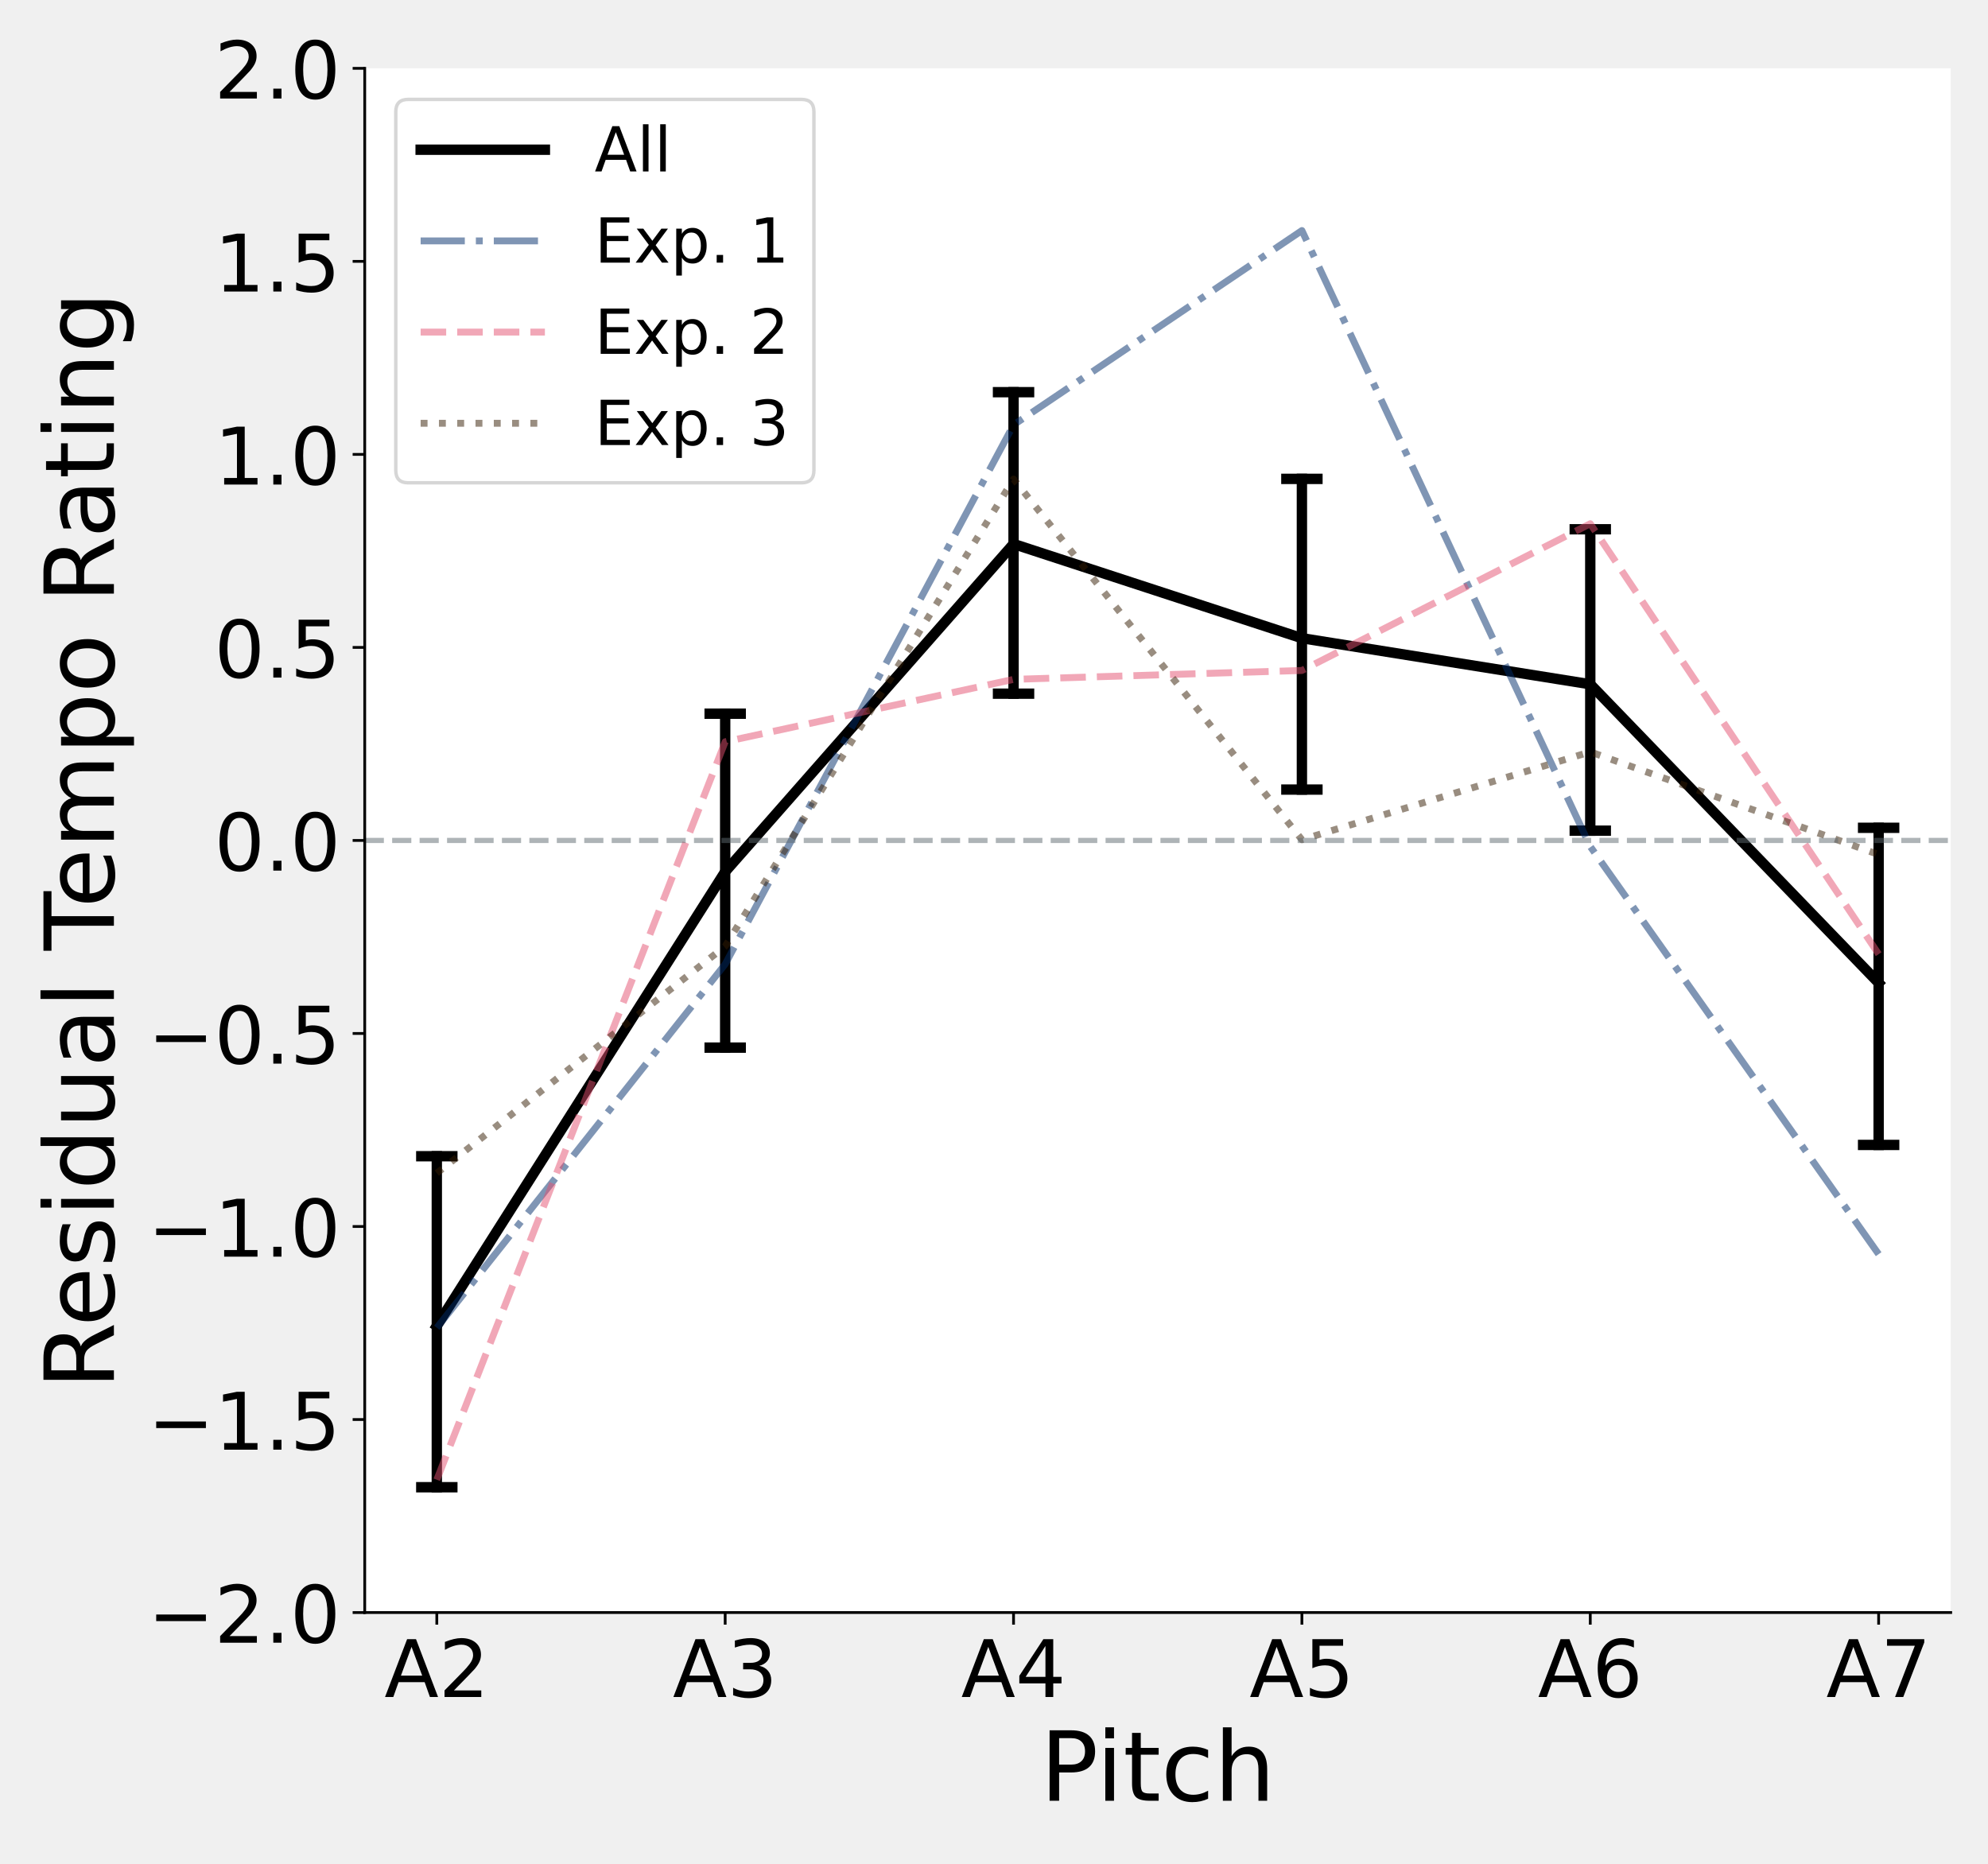
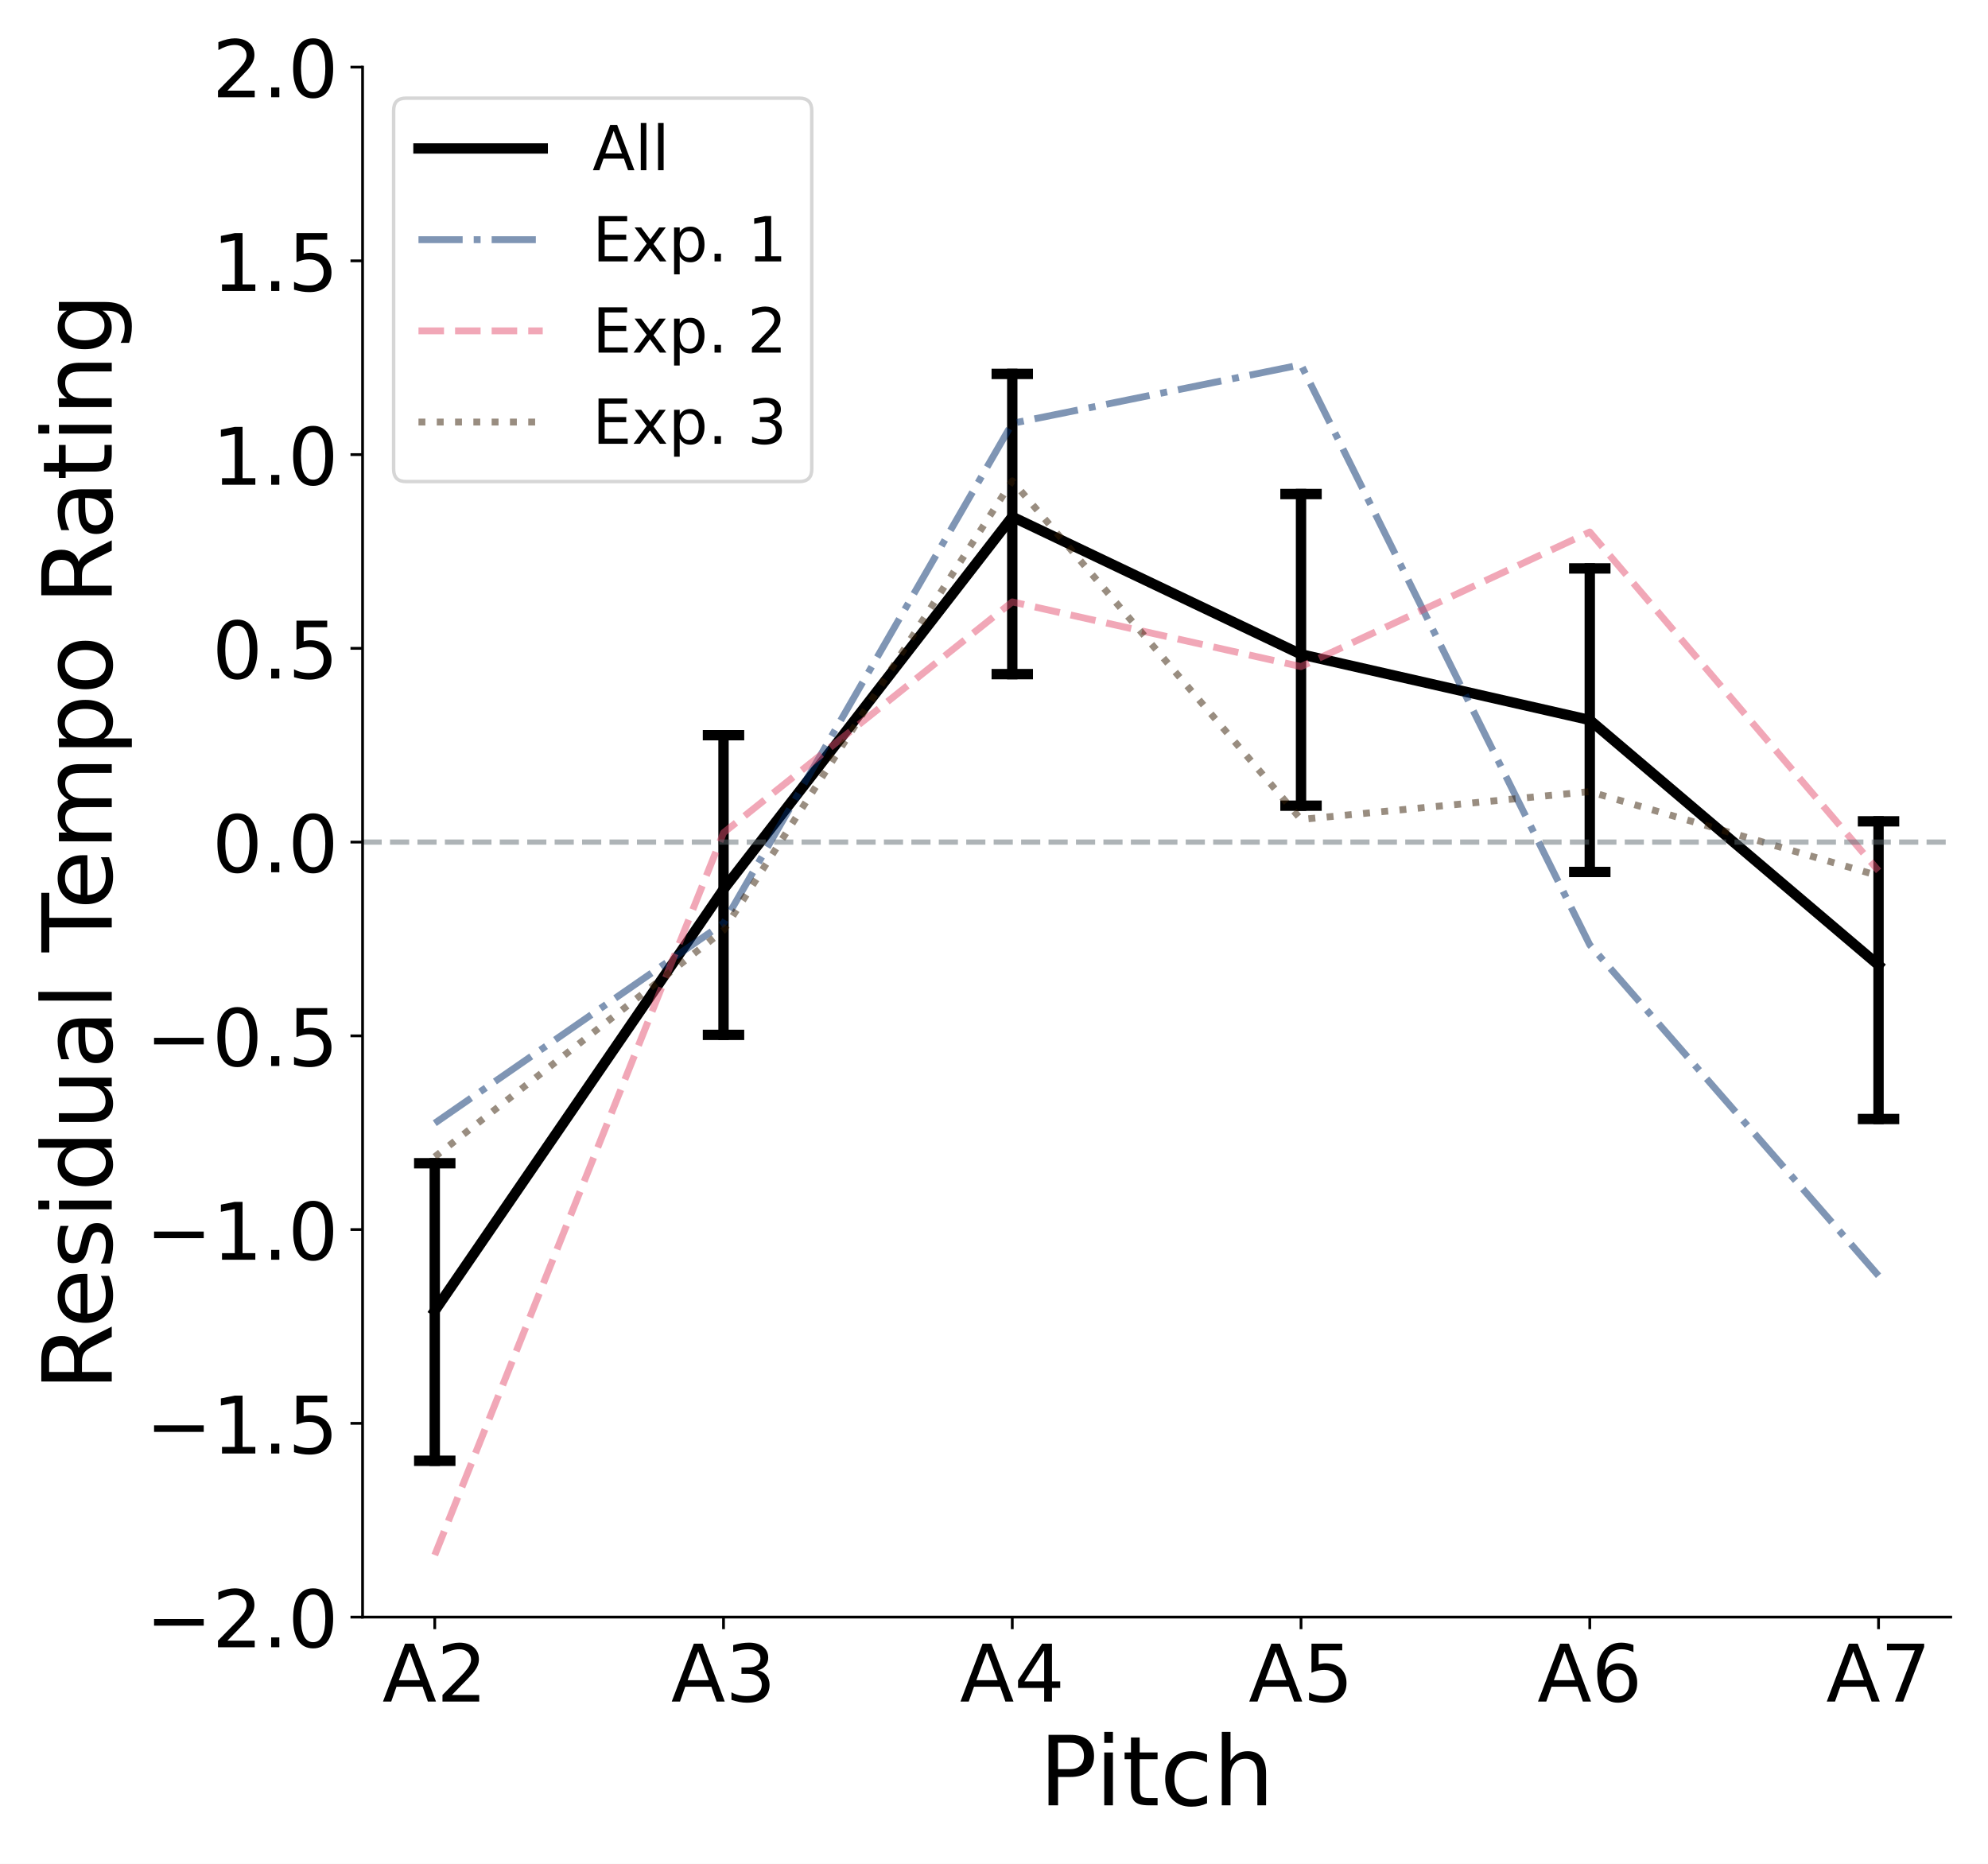
<svg xmlns="http://www.w3.org/2000/svg" xmlns:xlink="http://www.w3.org/1999/xlink" width="576pt" height="540pt" viewBox="0 0 576 540" version="1.1">
  <defs>
    <style type="text/css">*{stroke-linejoin: round; stroke-linecap: butt}</style>
  </defs>
  <g id="figure_1">
    <g id="patch_1">
-       <path d="M 0 540  L 576 540  L 576 0  L 0 0  L 0 540  z " style="fill: none" />
+       <path d="M 0 540  L 576 540  L 576 0  L 0 0  z " style="fill: #ffffff" />
    </g>
    <g id="axes_1">
      <g id="patch_2">
-         <path d="M 105.675 467.2  L 565.2 467.2  L 565.2 19.8  L 105.675 19.8  z " style="fill: #ffffff" />
+         <path d="M 105.05 468.52  L 565.2 468.52  L 565.2 19.44  L 105.05 19.44  z " style="fill: #ffffff" />
      </g>
      <g id="matplotlib.axis_1">
        <g id="xtick_1">
          <g id="line2d_1">
            <defs>
-               <path id="me4a5ffe88c" d="M 0 0  L 0 3.5  " style="stroke: #000000; stroke-width: 0.8" />
+               <path id="m95c3ebc1a8" d="M 0 0  L 0 3.5  " style="stroke: #000000; stroke-width: 0.8" />
            </defs>
            <g>
-               <use xlink:href="#me4a5ffe88c" x="126.562" y="467.2" style="stroke: #000000; stroke-width: 0.8" />
+               <use xlink:href="#m95c3ebc1a8" x="125.966" y="468.52" style="stroke: #000000; stroke-width: 0.8" />
            </g>
          </g>
          <g id="text_1">
-             <g transform="translate(111.3789 491.6764)scale(0.23 -0.23)">
+             <g transform="translate(110.7823 492.9964) scale(0.23 -0.23)">
              <defs>
                <path id="DejaVuSans-41" d="M 2188 4044  L 1331 1722  L 3047 1722  L 2188 4044  z M 1831 4666  L 2547 4666  L 4325 0  L 3669 0  L 3244 1197  L 1141 1197  L 716 0  L 50 0  L 1831 4666  z " transform="scale(0.015625)" />
                <path id="DejaVuSans-32" d="M 1228 531  L 3431 531  L 3431 0  L 469 0  L 469 531  Q 828 903 1448 1529  Q 2069 2156 2228 2338  Q 2531 2678 2651 2914  Q 2772 3150 2772 3378  Q 2772 3750 2511 3984  Q 2250 4219 1831 4219  Q 1534 4219 1204 4116  Q 875 4013 500 3803  L 500 4441  Q 881 4594 1212 4672  Q 1544 4750 1819 4750  Q 2544 4750 2975 4387  Q 3406 4025 3406 3419  Q 3406 3131 3298 2873  Q 3191 2616 2906 2266  Q 2828 2175 2409 1742  Q 1991 1309 1228 531  z " transform="scale(0.015625)" />
              </defs>
              <use xlink:href="#DejaVuSans-41" />
              <use xlink:href="#DejaVuSans-32" x="68.408" />
            </g>
          </g>
        </g>
        <g id="xtick_2">
          <g id="line2d_2">
            <g>
-               <use xlink:href="#me4a5ffe88c" x="210.113" y="467.2" style="stroke: #000000; stroke-width: 0.8" />
+               <use xlink:href="#m95c3ebc1a8" x="209.63" y="468.52" style="stroke: #000000; stroke-width: 0.8" />
            </g>
          </g>
          <g id="text_2">
-             <g transform="translate(194.9289 491.6764)scale(0.23 -0.23)">
+             <g transform="translate(194.446 492.9964) scale(0.23 -0.23)">
              <defs>
                <path id="DejaVuSans-33" d="M 2597 2516  Q 3050 2419 3304 2112  Q 3559 1806 3559 1356  Q 3559 666 3084 287  Q 2609 -91 1734 -91  Q 1441 -91 1130 -33  Q 819 25 488 141  L 488 750  Q 750 597 1062 519  Q 1375 441 1716 441  Q 2309 441 2620 675  Q 2931 909 2931 1356  Q 2931 1769 2642 2001  Q 2353 2234 1838 2234  L 1294 2234  L 1294 2753  L 1863 2753  Q 2328 2753 2575 2939  Q 2822 3125 2822 3475  Q 2822 3834 2567 4026  Q 2313 4219 1838 4219  Q 1578 4219 1281 4162  Q 984 4106 628 3988  L 628 4550  Q 988 4650 1302 4700  Q 1616 4750 1894 4750  Q 2613 4750 3031 4423  Q 3450 4097 3450 3541  Q 3450 3153 3228 2886  Q 3006 2619 2597 2516  z " transform="scale(0.015625)" />
              </defs>
              <use xlink:href="#DejaVuSans-41" />
              <use xlink:href="#DejaVuSans-33" x="68.408" />
            </g>
          </g>
        </g>
        <g id="xtick_3">
          <g id="line2d_3">
            <g>
-               <use xlink:href="#me4a5ffe88c" x="293.663" y="467.2" style="stroke: #000000; stroke-width: 0.8" />
+               <use xlink:href="#m95c3ebc1a8" x="293.293" y="468.52" style="stroke: #000000; stroke-width: 0.8" />
            </g>
          </g>
          <g id="text_3">
-             <g transform="translate(278.4789 491.6764)scale(0.23 -0.23)">
+             <g transform="translate(278.1096 492.9964) scale(0.23 -0.23)">
              <defs>
                <path id="DejaVuSans-34" d="M 2419 4116  L 825 1625  L 2419 1625  L 2419 4116  z M 2253 4666  L 3047 4666  L 3047 1625  L 3713 1625  L 3713 1100  L 3047 1100  L 3047 0  L 2419 0  L 2419 1100  L 313 1100  L 313 1709  L 2253 4666  z " transform="scale(0.015625)" />
              </defs>
              <use xlink:href="#DejaVuSans-41" />
              <use xlink:href="#DejaVuSans-34" x="68.408" />
            </g>
          </g>
        </g>
        <g id="xtick_4">
          <g id="line2d_4">
            <g>
-               <use xlink:href="#me4a5ffe88c" x="377.212" y="467.2" style="stroke: #000000; stroke-width: 0.8" />
+               <use xlink:href="#m95c3ebc1a8" x="376.957" y="468.52" style="stroke: #000000; stroke-width: 0.8" />
            </g>
          </g>
          <g id="text_4">
-             <g transform="translate(362.0289 491.6764)scale(0.23 -0.23)">
+             <g transform="translate(361.7732 492.9964) scale(0.23 -0.23)">
              <defs>
                <path id="DejaVuSans-35" d="M 691 4666  L 3169 4666  L 3169 4134  L 1269 4134  L 1269 2991  Q 1406 3038 1543 3061  Q 1681 3084 1819 3084  Q 2600 3084 3056 2656  Q 3513 2228 3513 1497  Q 3513 744 3044 326  Q 2575 -91 1722 -91  Q 1428 -91 1123 -41  Q 819 9 494 109  L 494 744  Q 775 591 1075 516  Q 1375 441 1709 441  Q 2250 441 2565 725  Q 2881 1009 2881 1497  Q 2881 1984 2565 2268  Q 2250 2553 1709 2553  Q 1456 2553 1204 2497  Q 953 2441 691 2322  L 691 4666  z " transform="scale(0.015625)" />
              </defs>
              <use xlink:href="#DejaVuSans-41" />
              <use xlink:href="#DejaVuSans-35" x="68.408" />
            </g>
          </g>
        </g>
        <g id="xtick_5">
          <g id="line2d_5">
            <g>
-               <use xlink:href="#me4a5ffe88c" x="460.762" y="467.2" style="stroke: #000000; stroke-width: 0.8" />
+               <use xlink:href="#m95c3ebc1a8" x="460.62" y="468.52" style="stroke: #000000; stroke-width: 0.8" />
            </g>
          </g>
          <g id="text_5">
-             <g transform="translate(445.5789 491.6764)scale(0.23 -0.23)">
+             <g transform="translate(445.4369 492.9964) scale(0.23 -0.23)">
              <defs>
                <path id="DejaVuSans-36" d="M 2113 2584  Q 1688 2584 1439 2293  Q 1191 2003 1191 1497  Q 1191 994 1439 701  Q 1688 409 2113 409  Q 2538 409 2786 701  Q 3034 994 3034 1497  Q 3034 2003 2786 2293  Q 2538 2584 2113 2584  z M 3366 4563  L 3366 3988  Q 3128 4100 2886 4159  Q 2644 4219 2406 4219  Q 1781 4219 1451 3797  Q 1122 3375 1075 2522  Q 1259 2794 1537 2939  Q 1816 3084 2150 3084  Q 2853 3084 3261 2657  Q 3669 2231 3669 1497  Q 3669 778 3244 343  Q 2819 -91 2113 -91  Q 1303 -91 875 529  Q 447 1150 447 2328  Q 447 3434 972 4092  Q 1497 4750 2381 4750  Q 2619 4750 2861 4703  Q 3103 4656 3366 4563  z " transform="scale(0.015625)" />
              </defs>
              <use xlink:href="#DejaVuSans-41" />
              <use xlink:href="#DejaVuSans-36" x="68.408" />
            </g>
          </g>
        </g>
        <g id="xtick_6">
          <g id="line2d_6">
            <g>
-               <use xlink:href="#me4a5ffe88c" x="544.312" y="467.2" style="stroke: #000000; stroke-width: 0.8" />
+               <use xlink:href="#m95c3ebc1a8" x="544.284" y="468.52" style="stroke: #000000; stroke-width: 0.8" />
            </g>
          </g>
          <g id="text_6">
-             <g transform="translate(529.1289 491.6764)scale(0.23 -0.23)">
+             <g transform="translate(529.1005 492.9964) scale(0.23 -0.23)">
              <defs>
                <path id="DejaVuSans-37" d="M 525 4666  L 3525 4666  L 3525 4397  L 1831 0  L 1172 0  L 2766 4134  L 525 4134  L 525 4666  z " transform="scale(0.015625)" />
              </defs>
              <use xlink:href="#DejaVuSans-41" />
              <use xlink:href="#DejaVuSans-37" x="68.408" />
            </g>
          </g>
        </g>
        <g id="text_7">
-           <g transform="translate(301.3628 521.7353)scale(0.28 -0.28)">
+           <g transform="translate(301.0503 523.0553) scale(0.28 -0.28)">
            <defs>
              <path id="DejaVuSans-50" d="M 1259 4147  L 1259 2394  L 2053 2394  Q 2494 2394 2734 2622  Q 2975 2850 2975 3272  Q 2975 3691 2734 3919  Q 2494 4147 2053 4147  L 1259 4147  z M 628 4666  L 2053 4666  Q 2838 4666 3239 4311  Q 3641 3956 3641 3272  Q 3641 2581 3239 2228  Q 2838 1875 2053 1875  L 1259 1875  L 1259 0  L 628 0  L 628 4666  z " transform="scale(0.015625)" />
              <path id="DejaVuSans-69" d="M 603 3500  L 1178 3500  L 1178 0  L 603 0  L 603 3500  z M 603 4863  L 1178 4863  L 1178 4134  L 603 4134  L 603 4863  z " transform="scale(0.015625)" />
              <path id="DejaVuSans-74" d="M 1172 4494  L 1172 3500  L 2356 3500  L 2356 3053  L 1172 3053  L 1172 1153  Q 1172 725 1289 603  Q 1406 481 1766 481  L 2356 481  L 2356 0  L 1766 0  Q 1100 0 847 248  Q 594 497 594 1153  L 594 3053  L 172 3053  L 172 3500  L 594 3500  L 594 4494  L 1172 4494  z " transform="scale(0.015625)" />
              <path id="DejaVuSans-63" d="M 3122 3366  L 3122 2828  Q 2878 2963 2633 3030  Q 2388 3097 2138 3097  Q 1578 3097 1268 2742  Q 959 2388 959 1747  Q 959 1106 1268 751  Q 1578 397 2138 397  Q 2388 397 2633 464  Q 2878 531 3122 666  L 3122 134  Q 2881 22 2623 -34  Q 2366 -91 2075 -91  Q 1284 -91 818 406  Q 353 903 353 1747  Q 353 2603 823 3093  Q 1294 3584 2113 3584  Q 2378 3584 2631 3529  Q 2884 3475 3122 3366  z " transform="scale(0.015625)" />
              <path id="DejaVuSans-68" d="M 3513 2113  L 3513 0  L 2938 0  L 2938 2094  Q 2938 2591 2744 2837  Q 2550 3084 2163 3084  Q 1697 3084 1428 2787  Q 1159 2491 1159 1978  L 1159 0  L 581 0  L 581 4863  L 1159 4863  L 1159 2956  Q 1366 3272 1645 3428  Q 1925 3584 2291 3584  Q 2894 3584 3203 3211  Q 3513 2838 3513 2113  z " transform="scale(0.015625)" />
            </defs>
            <use xlink:href="#DejaVuSans-50" />
            <use xlink:href="#DejaVuSans-69" x="58.053" />
            <use xlink:href="#DejaVuSans-74" x="85.836" />
            <use xlink:href="#DejaVuSans-63" x="125.045" />
            <use xlink:href="#DejaVuSans-68" x="180.025" />
          </g>
        </g>
      </g>
      <g id="matplotlib.axis_2">
        <g id="ytick_1">
          <g id="line2d_7">
            <defs>
-               <path id="m17b4f059c5" d="M 0 0  L -3.5 0  " style="stroke: #000000; stroke-width: 0.8" />
+               <path id="mdfe791d9ca" d="M 0 0  L -3.5 0  " style="stroke: #000000; stroke-width: 0.8" />
            </defs>
            <g>
-               <use xlink:href="#m17b4f059c5" x="105.675" y="467.2" style="stroke: #000000; stroke-width: 0.8" />
+               <use xlink:href="#mdfe791d9ca" x="105.05" y="468.52" style="stroke: #000000; stroke-width: 0.8" />
            </g>
          </g>
          <g id="text_8">
-             <g transform="translate(42.82453 475.9382)scale(0.23 -0.23)">
+             <g transform="translate(42.19953 477.2582) scale(0.23 -0.23)">
              <defs>
                <path id="DejaVuSans-2212" d="M 678 2272  L 4684 2272  L 4684 1741  L 678 1741  L 678 2272  z " transform="scale(0.015625)" />
                <path id="DejaVuSans-2e" d="M 684 794  L 1344 794  L 1344 0  L 684 0  L 684 794  z " transform="scale(0.015625)" />
                <path id="DejaVuSans-30" d="M 2034 4250  Q 1547 4250 1301 3770  Q 1056 3291 1056 2328  Q 1056 1369 1301 889  Q 1547 409 2034 409  Q 2525 409 2770 889  Q 3016 1369 3016 2328  Q 3016 3291 2770 3770  Q 2525 4250 2034 4250  z M 2034 4750  Q 2819 4750 3233 4129  Q 3647 3509 3647 2328  Q 3647 1150 3233 529  Q 2819 -91 2034 -91  Q 1250 -91 836 529  Q 422 1150 422 2328  Q 422 3509 836 4129  Q 1250 4750 2034 4750  z " transform="scale(0.015625)" />
              </defs>
              <use xlink:href="#DejaVuSans-2212" />
              <use xlink:href="#DejaVuSans-32" x="83.789" />
              <use xlink:href="#DejaVuSans-2e" x="147.412" />
              <use xlink:href="#DejaVuSans-30" x="179.199" />
            </g>
          </g>
        </g>
        <g id="ytick_2">
          <g id="line2d_8">
            <g>
-               <use xlink:href="#m17b4f059c5" x="105.675" y="411.275" style="stroke: #000000; stroke-width: 0.8" />
+               <use xlink:href="#mdfe791d9ca" x="105.05" y="412.385" style="stroke: #000000; stroke-width: 0.8" />
            </g>
          </g>
          <g id="text_9">
-             <g transform="translate(42.82453 420.0132)scale(0.23 -0.23)">
+             <g transform="translate(42.19953 421.1232) scale(0.23 -0.23)">
              <defs>
                <path id="DejaVuSans-31" d="M 794 531  L 1825 531  L 1825 4091  L 703 3866  L 703 4441  L 1819 4666  L 2450 4666  L 2450 531  L 3481 531  L 3481 0  L 794 0  L 794 531  z " transform="scale(0.015625)" />
              </defs>
              <use xlink:href="#DejaVuSans-2212" />
              <use xlink:href="#DejaVuSans-31" x="83.789" />
              <use xlink:href="#DejaVuSans-2e" x="147.412" />
              <use xlink:href="#DejaVuSans-35" x="179.199" />
            </g>
          </g>
        </g>
        <g id="ytick_3">
          <g id="line2d_9">
            <g>
-               <use xlink:href="#m17b4f059c5" x="105.675" y="355.35" style="stroke: #000000; stroke-width: 0.8" />
+               <use xlink:href="#mdfe791d9ca" x="105.05" y="356.25" style="stroke: #000000; stroke-width: 0.8" />
            </g>
          </g>
          <g id="text_10">
-             <g transform="translate(42.82453 364.0882)scale(0.23 -0.23)">
+             <g transform="translate(42.19953 364.9882) scale(0.23 -0.23)">
              <use xlink:href="#DejaVuSans-2212" />
              <use xlink:href="#DejaVuSans-31" x="83.789" />
              <use xlink:href="#DejaVuSans-2e" x="147.412" />
              <use xlink:href="#DejaVuSans-30" x="179.199" />
            </g>
          </g>
        </g>
        <g id="ytick_4">
          <g id="line2d_10">
            <g>
-               <use xlink:href="#m17b4f059c5" x="105.675" y="299.425" style="stroke: #000000; stroke-width: 0.8" />
+               <use xlink:href="#mdfe791d9ca" x="105.05" y="300.115" style="stroke: #000000; stroke-width: 0.8" />
            </g>
          </g>
          <g id="text_11">
-             <g transform="translate(42.82453 308.1632)scale(0.23 -0.23)">
+             <g transform="translate(42.19953 308.8532) scale(0.23 -0.23)">
              <use xlink:href="#DejaVuSans-2212" />
              <use xlink:href="#DejaVuSans-30" x="83.789" />
              <use xlink:href="#DejaVuSans-2e" x="147.412" />
              <use xlink:href="#DejaVuSans-35" x="179.199" />
            </g>
          </g>
        </g>
        <g id="ytick_5">
          <g id="line2d_11">
            <g>
-               <use xlink:href="#m17b4f059c5" x="105.675" y="243.5" style="stroke: #000000; stroke-width: 0.8" />
+               <use xlink:href="#mdfe791d9ca" x="105.05" y="243.98" style="stroke: #000000; stroke-width: 0.8" />
            </g>
          </g>
          <g id="text_12">
-             <g transform="translate(62.09781 252.2382)scale(0.23 -0.23)">
+             <g transform="translate(61.47281 252.7182) scale(0.23 -0.23)">
              <use xlink:href="#DejaVuSans-30" />
              <use xlink:href="#DejaVuSans-2e" x="63.623" />
              <use xlink:href="#DejaVuSans-30" x="95.41" />
            </g>
          </g>
        </g>
        <g id="ytick_6">
          <g id="line2d_12">
            <g>
-               <use xlink:href="#m17b4f059c5" x="105.675" y="187.575" style="stroke: #000000; stroke-width: 0.8" />
+               <use xlink:href="#mdfe791d9ca" x="105.05" y="187.845" style="stroke: #000000; stroke-width: 0.8" />
            </g>
          </g>
          <g id="text_13">
-             <g transform="translate(62.09781 196.3132)scale(0.23 -0.23)">
+             <g transform="translate(61.47281 196.5832) scale(0.23 -0.23)">
              <use xlink:href="#DejaVuSans-30" />
              <use xlink:href="#DejaVuSans-2e" x="63.623" />
              <use xlink:href="#DejaVuSans-35" x="95.41" />
            </g>
          </g>
        </g>
        <g id="ytick_7">
          <g id="line2d_13">
            <g>
-               <use xlink:href="#m17b4f059c5" x="105.675" y="131.65" style="stroke: #000000; stroke-width: 0.8" />
+               <use xlink:href="#mdfe791d9ca" x="105.05" y="131.71" style="stroke: #000000; stroke-width: 0.8" />
            </g>
          </g>
          <g id="text_14">
-             <g transform="translate(62.09781 140.3882)scale(0.23 -0.23)">
+             <g transform="translate(61.47281 140.4482) scale(0.23 -0.23)">
              <use xlink:href="#DejaVuSans-31" />
              <use xlink:href="#DejaVuSans-2e" x="63.623" />
              <use xlink:href="#DejaVuSans-30" x="95.41" />
            </g>
          </g>
        </g>
        <g id="ytick_8">
          <g id="line2d_14">
            <g>
-               <use xlink:href="#m17b4f059c5" x="105.675" y="75.725" style="stroke: #000000; stroke-width: 0.8" />
+               <use xlink:href="#mdfe791d9ca" x="105.05" y="75.575" style="stroke: #000000; stroke-width: 0.8" />
            </g>
          </g>
          <g id="text_15">
-             <g transform="translate(62.09781 84.4632)scale(0.23 -0.23)">
+             <g transform="translate(61.47281 84.3132) scale(0.23 -0.23)">
              <use xlink:href="#DejaVuSans-31" />
              <use xlink:href="#DejaVuSans-2e" x="63.623" />
              <use xlink:href="#DejaVuSans-35" x="95.41" />
            </g>
          </g>
        </g>
        <g id="ytick_9">
          <g id="line2d_15">
            <g>
-               <use xlink:href="#m17b4f059c5" x="105.675" y="19.8" style="stroke: #000000; stroke-width: 0.8" />
+               <use xlink:href="#mdfe791d9ca" x="105.05" y="19.44" style="stroke: #000000; stroke-width: 0.8" />
            </g>
          </g>
          <g id="text_16">
-             <g transform="translate(62.09781 28.5382)scale(0.23 -0.23)">
+             <g transform="translate(61.47281 28.1782) scale(0.23 -0.23)">
              <use xlink:href="#DejaVuSans-32" />
              <use xlink:href="#DejaVuSans-2e" x="63.623" />
              <use xlink:href="#DejaVuSans-30" x="95.41" />
            </g>
          </g>
        </g>
        <g id="text_17">
-           <g transform="translate(33.00141 402.5291)rotate(-90)scale(0.28 -0.28)">
+           <g transform="translate(32.37641 403.0091) rotate(-90) scale(0.28 -0.28)">
            <defs>
              <path id="DejaVuSans-52" d="M 2841 2188  Q 3044 2119 3236 1894  Q 3428 1669 3622 1275  L 4263 0  L 3584 0  L 2988 1197  Q 2756 1666 2539 1819  Q 2322 1972 1947 1972  L 1259 1972  L 1259 0  L 628 0  L 628 4666  L 2053 4666  Q 2853 4666 3247 4331  Q 3641 3997 3641 3322  Q 3641 2881 3436 2590  Q 3231 2300 2841 2188  z M 1259 4147  L 1259 2491  L 2053 2491  Q 2509 2491 2742 2702  Q 2975 2913 2975 3322  Q 2975 3731 2742 3939  Q 2509 4147 2053 4147  L 1259 4147  z " transform="scale(0.015625)" />
              <path id="DejaVuSans-65" d="M 3597 1894  L 3597 1613  L 953 1613  Q 991 1019 1311 708  Q 1631 397 2203 397  Q 2534 397 2845 478  Q 3156 559 3463 722  L 3463 178  Q 3153 47 2828 -22  Q 2503 -91 2169 -91  Q 1331 -91 842 396  Q 353 884 353 1716  Q 353 2575 817 3079  Q 1281 3584 2069 3584  Q 2775 3584 3186 3129  Q 3597 2675 3597 1894  z M 3022 2063  Q 3016 2534 2758 2815  Q 2500 3097 2075 3097  Q 1594 3097 1305 2825  Q 1016 2553 972 2059  L 3022 2063  z " transform="scale(0.015625)" />
              <path id="DejaVuSans-73" d="M 2834 3397  L 2834 2853  Q 2591 2978 2328 3040  Q 2066 3103 1784 3103  Q 1356 3103 1142 2972  Q 928 2841 928 2578  Q 928 2378 1081 2264  Q 1234 2150 1697 2047  L 1894 2003  Q 2506 1872 2764 1633  Q 3022 1394 3022 966  Q 3022 478 2636 193  Q 2250 -91 1575 -91  Q 1294 -91 989 -36  Q 684 19 347 128  L 347 722  Q 666 556 975 473  Q 1284 391 1588 391  Q 1994 391 2212 530  Q 2431 669 2431 922  Q 2431 1156 2273 1281  Q 2116 1406 1581 1522  L 1381 1569  Q 847 1681 609 1914  Q 372 2147 372 2553  Q 372 3047 722 3315  Q 1072 3584 1716 3584  Q 2034 3584 2315 3537  Q 2597 3491 2834 3397  z " transform="scale(0.015625)" />
              <path id="DejaVuSans-64" d="M 2906 2969  L 2906 4863  L 3481 4863  L 3481 0  L 2906 0  L 2906 525  Q 2725 213 2448 61  Q 2172 -91 1784 -91  Q 1150 -91 751 415  Q 353 922 353 1747  Q 353 2572 751 3078  Q 1150 3584 1784 3584  Q 2172 3584 2448 3432  Q 2725 3281 2906 2969  z M 947 1747  Q 947 1113 1208 752  Q 1469 391 1925 391  Q 2381 391 2643 752  Q 2906 1113 2906 1747  Q 2906 2381 2643 2742  Q 2381 3103 1925 3103  Q 1469 3103 1208 2742  Q 947 2381 947 1747  z " transform="scale(0.015625)" />
              <path id="DejaVuSans-75" d="M 544 1381  L 544 3500  L 1119 3500  L 1119 1403  Q 1119 906 1312 657  Q 1506 409 1894 409  Q 2359 409 2629 706  Q 2900 1003 2900 1516  L 2900 3500  L 3475 3500  L 3475 0  L 2900 0  L 2900 538  Q 2691 219 2414 64  Q 2138 -91 1772 -91  Q 1169 -91 856 284  Q 544 659 544 1381  z M 1991 3584  L 1991 3584  z " transform="scale(0.015625)" />
              <path id="DejaVuSans-61" d="M 2194 1759  Q 1497 1759 1228 1600  Q 959 1441 959 1056  Q 959 750 1161 570  Q 1363 391 1709 391  Q 2188 391 2477 730  Q 2766 1069 2766 1631  L 2766 1759  L 2194 1759  z M 3341 1997  L 3341 0  L 2766 0  L 2766 531  Q 2569 213 2275 61  Q 1981 -91 1556 -91  Q 1019 -91 701 211  Q 384 513 384 1019  Q 384 1609 779 1909  Q 1175 2209 1959 2209  L 2766 2209  L 2766 2266  Q 2766 2663 2505 2880  Q 2244 3097 1772 3097  Q 1472 3097 1187 3025  Q 903 2953 641 2809  L 641 3341  Q 956 3463 1253 3523  Q 1550 3584 1831 3584  Q 2591 3584 2966 3190  Q 3341 2797 3341 1997  z " transform="scale(0.015625)" />
              <path id="DejaVuSans-6c" d="M 603 4863  L 1178 4863  L 1178 0  L 603 0  L 603 4863  z " transform="scale(0.015625)" />
              <path id="DejaVuSans-20" transform="scale(0.015625)" />
              <path id="DejaVuSans-54" d="M -19 4666  L 3928 4666  L 3928 4134  L 2272 4134  L 2272 0  L 1638 0  L 1638 4134  L -19 4134  L -19 4666  z " transform="scale(0.015625)" />
              <path id="DejaVuSans-6d" d="M 3328 2828  Q 3544 3216 3844 3400  Q 4144 3584 4550 3584  Q 5097 3584 5394 3201  Q 5691 2819 5691 2113  L 5691 0  L 5113 0  L 5113 2094  Q 5113 2597 4934 2840  Q 4756 3084 4391 3084  Q 3944 3084 3684 2787  Q 3425 2491 3425 1978  L 3425 0  L 2847 0  L 2847 2094  Q 2847 2600 2669 2842  Q 2491 3084 2119 3084  Q 1678 3084 1418 2786  Q 1159 2488 1159 1978  L 1159 0  L 581 0  L 581 3500  L 1159 3500  L 1159 2956  Q 1356 3278 1631 3431  Q 1906 3584 2284 3584  Q 2666 3584 2933 3390  Q 3200 3197 3328 2828  z " transform="scale(0.015625)" />
              <path id="DejaVuSans-70" d="M 1159 525  L 1159 -1331  L 581 -1331  L 581 3500  L 1159 3500  L 1159 2969  Q 1341 3281 1617 3432  Q 1894 3584 2278 3584  Q 2916 3584 3314 3078  Q 3713 2572 3713 1747  Q 3713 922 3314 415  Q 2916 -91 2278 -91  Q 1894 -91 1617 61  Q 1341 213 1159 525  z M 3116 1747  Q 3116 2381 2855 2742  Q 2594 3103 2138 3103  Q 1681 3103 1420 2742  Q 1159 2381 1159 1747  Q 1159 1113 1420 752  Q 1681 391 2138 391  Q 2594 391 2855 752  Q 3116 1113 3116 1747  z " transform="scale(0.015625)" />
              <path id="DejaVuSans-6f" d="M 1959 3097  Q 1497 3097 1228 2736  Q 959 2375 959 1747  Q 959 1119 1226 758  Q 1494 397 1959 397  Q 2419 397 2687 759  Q 2956 1122 2956 1747  Q 2956 2369 2687 2733  Q 2419 3097 1959 3097  z M 1959 3584  Q 2709 3584 3137 3096  Q 3566 2609 3566 1747  Q 3566 888 3137 398  Q 2709 -91 1959 -91  Q 1206 -91 779 398  Q 353 888 353 1747  Q 353 2609 779 3096  Q 1206 3584 1959 3584  z " transform="scale(0.015625)" />
              <path id="DejaVuSans-6e" d="M 3513 2113  L 3513 0  L 2938 0  L 2938 2094  Q 2938 2591 2744 2837  Q 2550 3084 2163 3084  Q 1697 3084 1428 2787  Q 1159 2491 1159 1978  L 1159 0  L 581 0  L 581 3500  L 1159 3500  L 1159 2956  Q 1366 3272 1645 3428  Q 1925 3584 2291 3584  Q 2894 3584 3203 3211  Q 3513 2838 3513 2113  z " transform="scale(0.015625)" />
              <path id="DejaVuSans-67" d="M 2906 1791  Q 2906 2416 2648 2759  Q 2391 3103 1925 3103  Q 1463 3103 1205 2759  Q 947 2416 947 1791  Q 947 1169 1205 825  Q 1463 481 1925 481  Q 2391 481 2648 825  Q 2906 1169 2906 1791  z M 3481 434  Q 3481 -459 3084 -895  Q 2688 -1331 1869 -1331  Q 1566 -1331 1297 -1286  Q 1028 -1241 775 -1147  L 775 -588  Q 1028 -725 1275 -790  Q 1522 -856 1778 -856  Q 2344 -856 2625 -561  Q 2906 -266 2906 331  L 2906 616  Q 2728 306 2450 153  Q 2172 0 1784 0  Q 1141 0 747 490  Q 353 981 353 1791  Q 353 2603 747 3093  Q 1141 3584 1784 3584  Q 2172 3584 2450 3431  Q 2728 3278 2906 2969  L 2906 3500  L 3481 3500  L 3481 434  z " transform="scale(0.015625)" />
            </defs>
            <use xlink:href="#DejaVuSans-52" />
            <use xlink:href="#DejaVuSans-65" x="64.982" />
            <use xlink:href="#DejaVuSans-73" x="126.506" />
            <use xlink:href="#DejaVuSans-69" x="178.605" />
            <use xlink:href="#DejaVuSans-64" x="206.389" />
            <use xlink:href="#DejaVuSans-75" x="269.865" />
            <use xlink:href="#DejaVuSans-61" x="333.244" />
            <use xlink:href="#DejaVuSans-6c" x="394.523" />
            <use xlink:href="#DejaVuSans-20" x="422.307" />
            <use xlink:href="#DejaVuSans-54" x="454.094" />
            <use xlink:href="#DejaVuSans-65" x="498.178" />
            <use xlink:href="#DejaVuSans-6d" x="559.701" />
            <use xlink:href="#DejaVuSans-70" x="657.113" />
            <use xlink:href="#DejaVuSans-6f" x="720.59" />
            <use xlink:href="#DejaVuSans-20" x="781.771" />
            <use xlink:href="#DejaVuSans-52" x="813.559" />
            <use xlink:href="#DejaVuSans-61" x="880.791" />
            <use xlink:href="#DejaVuSans-74" x="942.07" />
            <use xlink:href="#DejaVuSans-69" x="981.279" />
            <use xlink:href="#DejaVuSans-6e" x="1009.062" />
            <use xlink:href="#DejaVuSans-67" x="1072.441" />
          </g>
        </g>
      </g>
      <g id="line2d_16">
-         <path d="M 126.562 384.144  L 210.113 252.556  L 293.663 157.603  L 377.212 184.906  L 460.762 198.253  L 544.312 284.786  " clip-path="url(#pc4199e3c93)" style="fill: none; stroke: #000000; stroke-width: 3; stroke-linecap: square" />
+         <path d="M 125.966 379.769  L 209.63 257.685  L 293.293 149.73  L 376.957 189.582  L 460.62 208.615  L 544.284 279.621  " clip-path="url(#p586f27ded5)" style="fill: none; stroke: #000000; stroke-width: 3; stroke-linecap: square" />
      </g>
      <g id="LineCollection_1">
-         <path d="M 126.562 430.893  L 126.562 334.991  " clip-path="url(#pc4199e3c93)" style="fill: none; stroke: #000000; stroke-width: 3; stroke-linecap: square" />
-         <path d="M 210.113 303.531  L 210.113 206.777  " clip-path="url(#pc4199e3c93)" style="fill: none; stroke: #000000; stroke-width: 3; stroke-linecap: square" />
-         <path d="M 293.663 200.982  L 293.663 113.627  " clip-path="url(#pc4199e3c93)" style="fill: none; stroke: #000000; stroke-width: 3; stroke-linecap: square" />
-         <path d="M 377.212 228.766  L 377.212 138.749  " clip-path="url(#pc4199e3c93)" style="fill: none; stroke: #000000; stroke-width: 3; stroke-linecap: square" />
-         <path d="M 460.762 240.67  L 460.762 153.345  " clip-path="url(#pc4199e3c93)" style="fill: none; stroke: #000000; stroke-width: 3; stroke-linecap: square" />
-         <path d="M 544.312 331.723  L 544.312 239.843  " clip-path="url(#pc4199e3c93)" style="fill: none; stroke: #000000; stroke-width: 3; stroke-linecap: square" />
+         <path d="M 125.966 423.229  L 125.966 337.03  " clip-path="url(#p586f27ded5)" style="fill: none; stroke: #000000; stroke-width: 3; stroke-linecap: square" />
+         <path d="M 209.63 299.835  L 209.63 213.002  " clip-path="url(#p586f27ded5)" style="fill: none; stroke: #000000; stroke-width: 3; stroke-linecap: square" />
+         <path d="M 293.293 195.319  L 293.293 108.332  " clip-path="url(#p586f27ded5)" style="fill: none; stroke: #000000; stroke-width: 3; stroke-linecap: square" />
+         <path d="M 376.957 233.433  L 376.957 143.14  " clip-path="url(#p586f27ded5)" style="fill: none; stroke: #000000; stroke-width: 3; stroke-linecap: square" />
+         <path d="M 460.62 252.637  L 460.62 164.688  " clip-path="url(#p586f27ded5)" style="fill: none; stroke: #000000; stroke-width: 3; stroke-linecap: square" />
+         <path d="M 544.284 324.215  L 544.284 237.968  " clip-path="url(#p586f27ded5)" style="fill: none; stroke: #000000; stroke-width: 3; stroke-linecap: square" />
      </g>
      <g id="line2d_17">
        <defs>
-           <path id="mab7d17be60" d="M 6 0  L -6 -0  " style="stroke: #000000; stroke-width: 3" />
+           <path id="m1b9d6918fb" d="M 6 0  L -6 -0  " style="stroke: #000000; stroke-width: 3" />
        </defs>
-         <g clip-path="url(#pc4199e3c93)">
-           <use xlink:href="#mab7d17be60" x="126.562" y="430.893" style="stroke: #000000; stroke-width: 3" />
-           <use xlink:href="#mab7d17be60" x="210.113" y="303.531" style="stroke: #000000; stroke-width: 3" />
-           <use xlink:href="#mab7d17be60" x="293.663" y="200.982" style="stroke: #000000; stroke-width: 3" />
-           <use xlink:href="#mab7d17be60" x="377.212" y="228.766" style="stroke: #000000; stroke-width: 3" />
-           <use xlink:href="#mab7d17be60" x="460.762" y="240.67" style="stroke: #000000; stroke-width: 3" />
-           <use xlink:href="#mab7d17be60" x="544.312" y="331.723" style="stroke: #000000; stroke-width: 3" />
+         <g clip-path="url(#p586f27ded5)">
+           <use xlink:href="#m1b9d6918fb" x="125.966" y="423.229" style="stroke: #000000; stroke-width: 3" />
+           <use xlink:href="#m1b9d6918fb" x="209.63" y="299.835" style="stroke: #000000; stroke-width: 3" />
+           <use xlink:href="#m1b9d6918fb" x="293.293" y="195.319" style="stroke: #000000; stroke-width: 3" />
+           <use xlink:href="#m1b9d6918fb" x="376.957" y="233.433" style="stroke: #000000; stroke-width: 3" />
+           <use xlink:href="#m1b9d6918fb" x="460.62" y="252.637" style="stroke: #000000; stroke-width: 3" />
+           <use xlink:href="#m1b9d6918fb" x="544.284" y="324.215" style="stroke: #000000; stroke-width: 3" />
        </g>
      </g>
      <g id="line2d_18">
-         <g clip-path="url(#pc4199e3c93)">
-           <use xlink:href="#mab7d17be60" x="126.562" y="334.991" style="stroke: #000000; stroke-width: 3" />
-           <use xlink:href="#mab7d17be60" x="210.113" y="206.777" style="stroke: #000000; stroke-width: 3" />
-           <use xlink:href="#mab7d17be60" x="293.663" y="113.627" style="stroke: #000000; stroke-width: 3" />
-           <use xlink:href="#mab7d17be60" x="377.212" y="138.749" style="stroke: #000000; stroke-width: 3" />
-           <use xlink:href="#mab7d17be60" x="460.762" y="153.345" style="stroke: #000000; stroke-width: 3" />
-           <use xlink:href="#mab7d17be60" x="544.312" y="239.843" style="stroke: #000000; stroke-width: 3" />
+         <g clip-path="url(#p586f27ded5)">
+           <use xlink:href="#m1b9d6918fb" x="125.966" y="337.03" style="stroke: #000000; stroke-width: 3" />
+           <use xlink:href="#m1b9d6918fb" x="209.63" y="213.002" style="stroke: #000000; stroke-width: 3" />
+           <use xlink:href="#m1b9d6918fb" x="293.293" y="108.332" style="stroke: #000000; stroke-width: 3" />
+           <use xlink:href="#m1b9d6918fb" x="376.957" y="143.14" style="stroke: #000000; stroke-width: 3" />
+           <use xlink:href="#m1b9d6918fb" x="460.62" y="164.688" style="stroke: #000000; stroke-width: 3" />
+           <use xlink:href="#m1b9d6918fb" x="544.284" y="237.968" style="stroke: #000000; stroke-width: 3" />
        </g>
      </g>
      <g id="line2d_19">
-         <path d="M 126.562 384.686  L 210.113 279.351  L 293.663 123.103  L 377.212 66.8  L 460.762 245.259  L 544.312 363.373  " clip-path="url(#pc4199e3c93)" style="fill: none; stroke-dasharray: 12.8,3.2,2,3.2; stroke-dashoffset: 0; stroke: #002c6a; stroke-opacity: 0.5; stroke-width: 2" />
+         <path d="M 125.966 325.425  L 209.63 267.474  L 293.293 122.661  L 376.957 105.684  L 460.62 273.756  L 544.284 369.623  " clip-path="url(#p586f27ded5)" style="fill: none; stroke-dasharray: 12.8,3.2,2,3.2; stroke-dashoffset: 0; stroke: #002c6a; stroke-opacity: 0.5; stroke-width: 2" />
      </g>
      <g id="line2d_20">
-         <path d="M 126.562 428.734  L 210.113 214.912  L 293.663 196.832  L 377.212 194.258  L 460.762 151.743  L 544.312 276.455  " clip-path="url(#pc4199e3c93)" style="fill: none; stroke-dasharray: 7.4,3.2; stroke-dashoffset: 0; stroke: #e45171; stroke-opacity: 0.5; stroke-width: 2" />
+         <path d="M 125.966 450.545  L 209.63 241.281  L 293.293 174.389  L 376.957 193.135  L 460.62 154.14  L 544.284 252.334  " clip-path="url(#p586f27ded5)" style="fill: none; stroke-dasharray: 7.4,3.2; stroke-dashoffset: 0; stroke: #e45171; stroke-opacity: 0.5; stroke-width: 2" />
      </g>
      <g id="line2d_21">
-         <path d="M 126.562 339.896  L 210.113 274.157  L 293.663 138.805  L 377.212 243.285  L 460.762 217.839  L 544.312 247.591  " clip-path="url(#pc4199e3c93)" style="fill: none; stroke-dasharray: 2,3.3; stroke-dashoffset: 0; stroke: #341c02; stroke-opacity: 0.5; stroke-width: 2" />
+         <path d="M 125.966 335.169  L 209.63 269.556  L 293.293 139.326  L 376.957 237.426  L 460.62 229.355  L 544.284 253.736  " clip-path="url(#p586f27ded5)" style="fill: none; stroke-dasharray: 2,3.3; stroke-dashoffset: 0; stroke: #341c02; stroke-opacity: 0.5; stroke-width: 2" />
      </g>
      <g id="line2d_22">
-         <path d="M 105.675 243.5  L 565.2 243.5  " clip-path="url(#pc4199e3c93)" style="fill: none; stroke-dasharray: 5.55,2.4; stroke-dashoffset: 0; stroke: #5e6a71; stroke-opacity: 0.5; stroke-width: 1.5" />
+         <path d="M 105.05 243.98  L 565.2 243.98  " clip-path="url(#p586f27ded5)" style="fill: none; stroke-dasharray: 5.55,2.4; stroke-dashoffset: 0; stroke: #5e6a71; stroke-opacity: 0.5; stroke-width: 1.5" />
      </g>
      <g id="line2d_23" />
      <g id="patch_3">
-         <path d="M 105.675 467.2  L 105.675 19.8  " style="fill: none; stroke: #000000; stroke-width: 0.8; stroke-linejoin: miter; stroke-linecap: square" />
+         <path d="M 105.05 468.52  L 105.05 19.44  " style="fill: none; stroke: #000000; stroke-width: 0.8; stroke-linejoin: miter; stroke-linecap: square" />
      </g>
      <g id="patch_4">
-         <path d="M 105.675 467.2  L 565.2 467.2  " style="fill: none; stroke: #000000; stroke-width: 0.8; stroke-linejoin: miter; stroke-linecap: square" />
+         <path d="M 105.05 468.52  L 565.2 468.52  " style="fill: none; stroke: #000000; stroke-width: 0.8; stroke-linejoin: miter; stroke-linecap: square" />
      </g>
      <g id="legend_1">
        <g id="patch_5">
-           <path d="M 118.275 139.882  L 232.223 139.882  Q 235.823 139.882 235.823 136.282  L 235.823 32.4  Q 235.823 28.8 232.223 28.8  L 118.275 28.8  Q 114.675 28.8 114.675 32.4  L 114.675 136.282  Q 114.675 139.882 118.275 139.882  z " style="fill: #ffffff; opacity: 0.8; stroke: #cccccc; stroke-linejoin: miter" />
+           <path d="M 117.65 139.523  L 231.598 139.523  Q 235.198 139.523 235.198 135.923  L 235.198 32.04  Q 235.198 28.44 231.598 28.44  L 117.65 28.44  Q 114.05 28.44 114.05 32.04  L 114.05 135.923  Q 114.05 139.523 117.65 139.523  z " style="fill: #ffffff; opacity: 0.8; stroke: #cccccc; stroke-linejoin: miter" />
        </g>
        <g id="line2d_24">
-           <path d="M 121.875 43.377  L 139.875 43.377  L 157.875 43.377  " style="fill: none; stroke: #000000; stroke-width: 3; stroke-linecap: square" />
+           <path d="M 121.25 43.017  L 139.25 43.017  L 157.25 43.017  " style="fill: none; stroke: #000000; stroke-width: 3; stroke-linecap: square" />
        </g>
        <g id="text_18">
-           <g transform="translate(172.275 49.67719)scale(0.18 -0.18)">
+           <g transform="translate(171.65 49.31719) scale(0.18 -0.18)">
            <use xlink:href="#DejaVuSans-41" />
            <use xlink:href="#DejaVuSans-6c" x="68.408" />
            <use xlink:href="#DejaVuSans-6c" x="96.191" />
          </g>
        </g>
        <g id="line2d_25">
-           <path d="M 121.875 69.798  L 139.875 69.798  L 157.875 69.798  " style="fill: none; stroke-dasharray: 12.8,3.2,2,3.2; stroke-dashoffset: 0; stroke: #002c6a; stroke-opacity: 0.5; stroke-width: 2" />
+           <path d="M 121.25 69.438  L 139.25 69.438  L 157.25 69.438  " style="fill: none; stroke-dasharray: 12.8,3.2,2,3.2; stroke-dashoffset: 0; stroke: #002c6a; stroke-opacity: 0.5; stroke-width: 2" />
        </g>
        <g id="text_19">
-           <g transform="translate(172.275 76.09781)scale(0.18 -0.18)">
+           <g transform="translate(171.65 75.73781) scale(0.18 -0.18)">
            <defs>
              <path id="DejaVuSans-45" d="M 628 4666  L 3578 4666  L 3578 4134  L 1259 4134  L 1259 2753  L 3481 2753  L 3481 2222  L 1259 2222  L 1259 531  L 3634 531  L 3634 0  L 628 0  L 628 4666  z " transform="scale(0.015625)" />
              <path id="DejaVuSans-78" d="M 3513 3500  L 2247 1797  L 3578 0  L 2900 0  L 1881 1375  L 863 0  L 184 0  L 1544 1831  L 300 3500  L 978 3500  L 1906 2253  L 2834 3500  L 3513 3500  z " transform="scale(0.015625)" />
            </defs>
            <use xlink:href="#DejaVuSans-45" />
            <use xlink:href="#DejaVuSans-78" x="63.184" />
            <use xlink:href="#DejaVuSans-70" x="122.363" />
            <use xlink:href="#DejaVuSans-2e" x="185.84" />
            <use xlink:href="#DejaVuSans-20" x="217.627" />
            <use xlink:href="#DejaVuSans-31" x="249.414" />
          </g>
        </g>
        <g id="line2d_26">
-           <path d="M 121.875 96.218  L 139.875 96.218  L 157.875 96.218  " style="fill: none; stroke-dasharray: 7.4,3.2; stroke-dashoffset: 0; stroke: #e45171; stroke-opacity: 0.5; stroke-width: 2" />
+           <path d="M 121.25 95.858  L 139.25 95.858  L 157.25 95.858  " style="fill: none; stroke-dasharray: 7.4,3.2; stroke-dashoffset: 0; stroke: #e45171; stroke-opacity: 0.5; stroke-width: 2" />
        </g>
        <g id="text_20">
-           <g transform="translate(172.275 102.5184)scale(0.18 -0.18)">
+           <g transform="translate(171.65 102.1584) scale(0.18 -0.18)">
            <use xlink:href="#DejaVuSans-45" />
            <use xlink:href="#DejaVuSans-78" x="63.184" />
            <use xlink:href="#DejaVuSans-70" x="122.363" />
            <use xlink:href="#DejaVuSans-2e" x="185.84" />
            <use xlink:href="#DejaVuSans-20" x="217.627" />
            <use xlink:href="#DejaVuSans-32" x="249.414" />
          </g>
        </g>
        <g id="line2d_27">
-           <path d="M 121.875 122.639  L 139.875 122.639  L 157.875 122.639  " style="fill: none; stroke-dasharray: 2,3.3; stroke-dashoffset: 0; stroke: #341c02; stroke-opacity: 0.5; stroke-width: 2" />
+           <path d="M 121.25 122.279  L 139.25 122.279  L 157.25 122.279  " style="fill: none; stroke-dasharray: 2,3.3; stroke-dashoffset: 0; stroke: #341c02; stroke-opacity: 0.5; stroke-width: 2" />
        </g>
        <g id="text_21">
-           <g transform="translate(172.275 128.9391)scale(0.18 -0.18)">
+           <g transform="translate(171.65 128.5791) scale(0.18 -0.18)">
            <use xlink:href="#DejaVuSans-45" />
            <use xlink:href="#DejaVuSans-78" x="63.184" />
            <use xlink:href="#DejaVuSans-70" x="122.363" />
            <use xlink:href="#DejaVuSans-2e" x="185.84" />
            <use xlink:href="#DejaVuSans-20" x="217.627" />
            <use xlink:href="#DejaVuSans-33" x="249.414" />
          </g>
        </g>
      </g>
    </g>
  </g>
  <defs>
-     <clipPath id="pc4199e3c93">
-       <rect x="105.675" y="19.8" width="459.525" height="447.4" />
+     <clipPath id="p586f27ded5">
+       <rect x="105.05" y="19.44" width="460.15" height="449.08" />
    </clipPath>
  </defs>
</svg>
